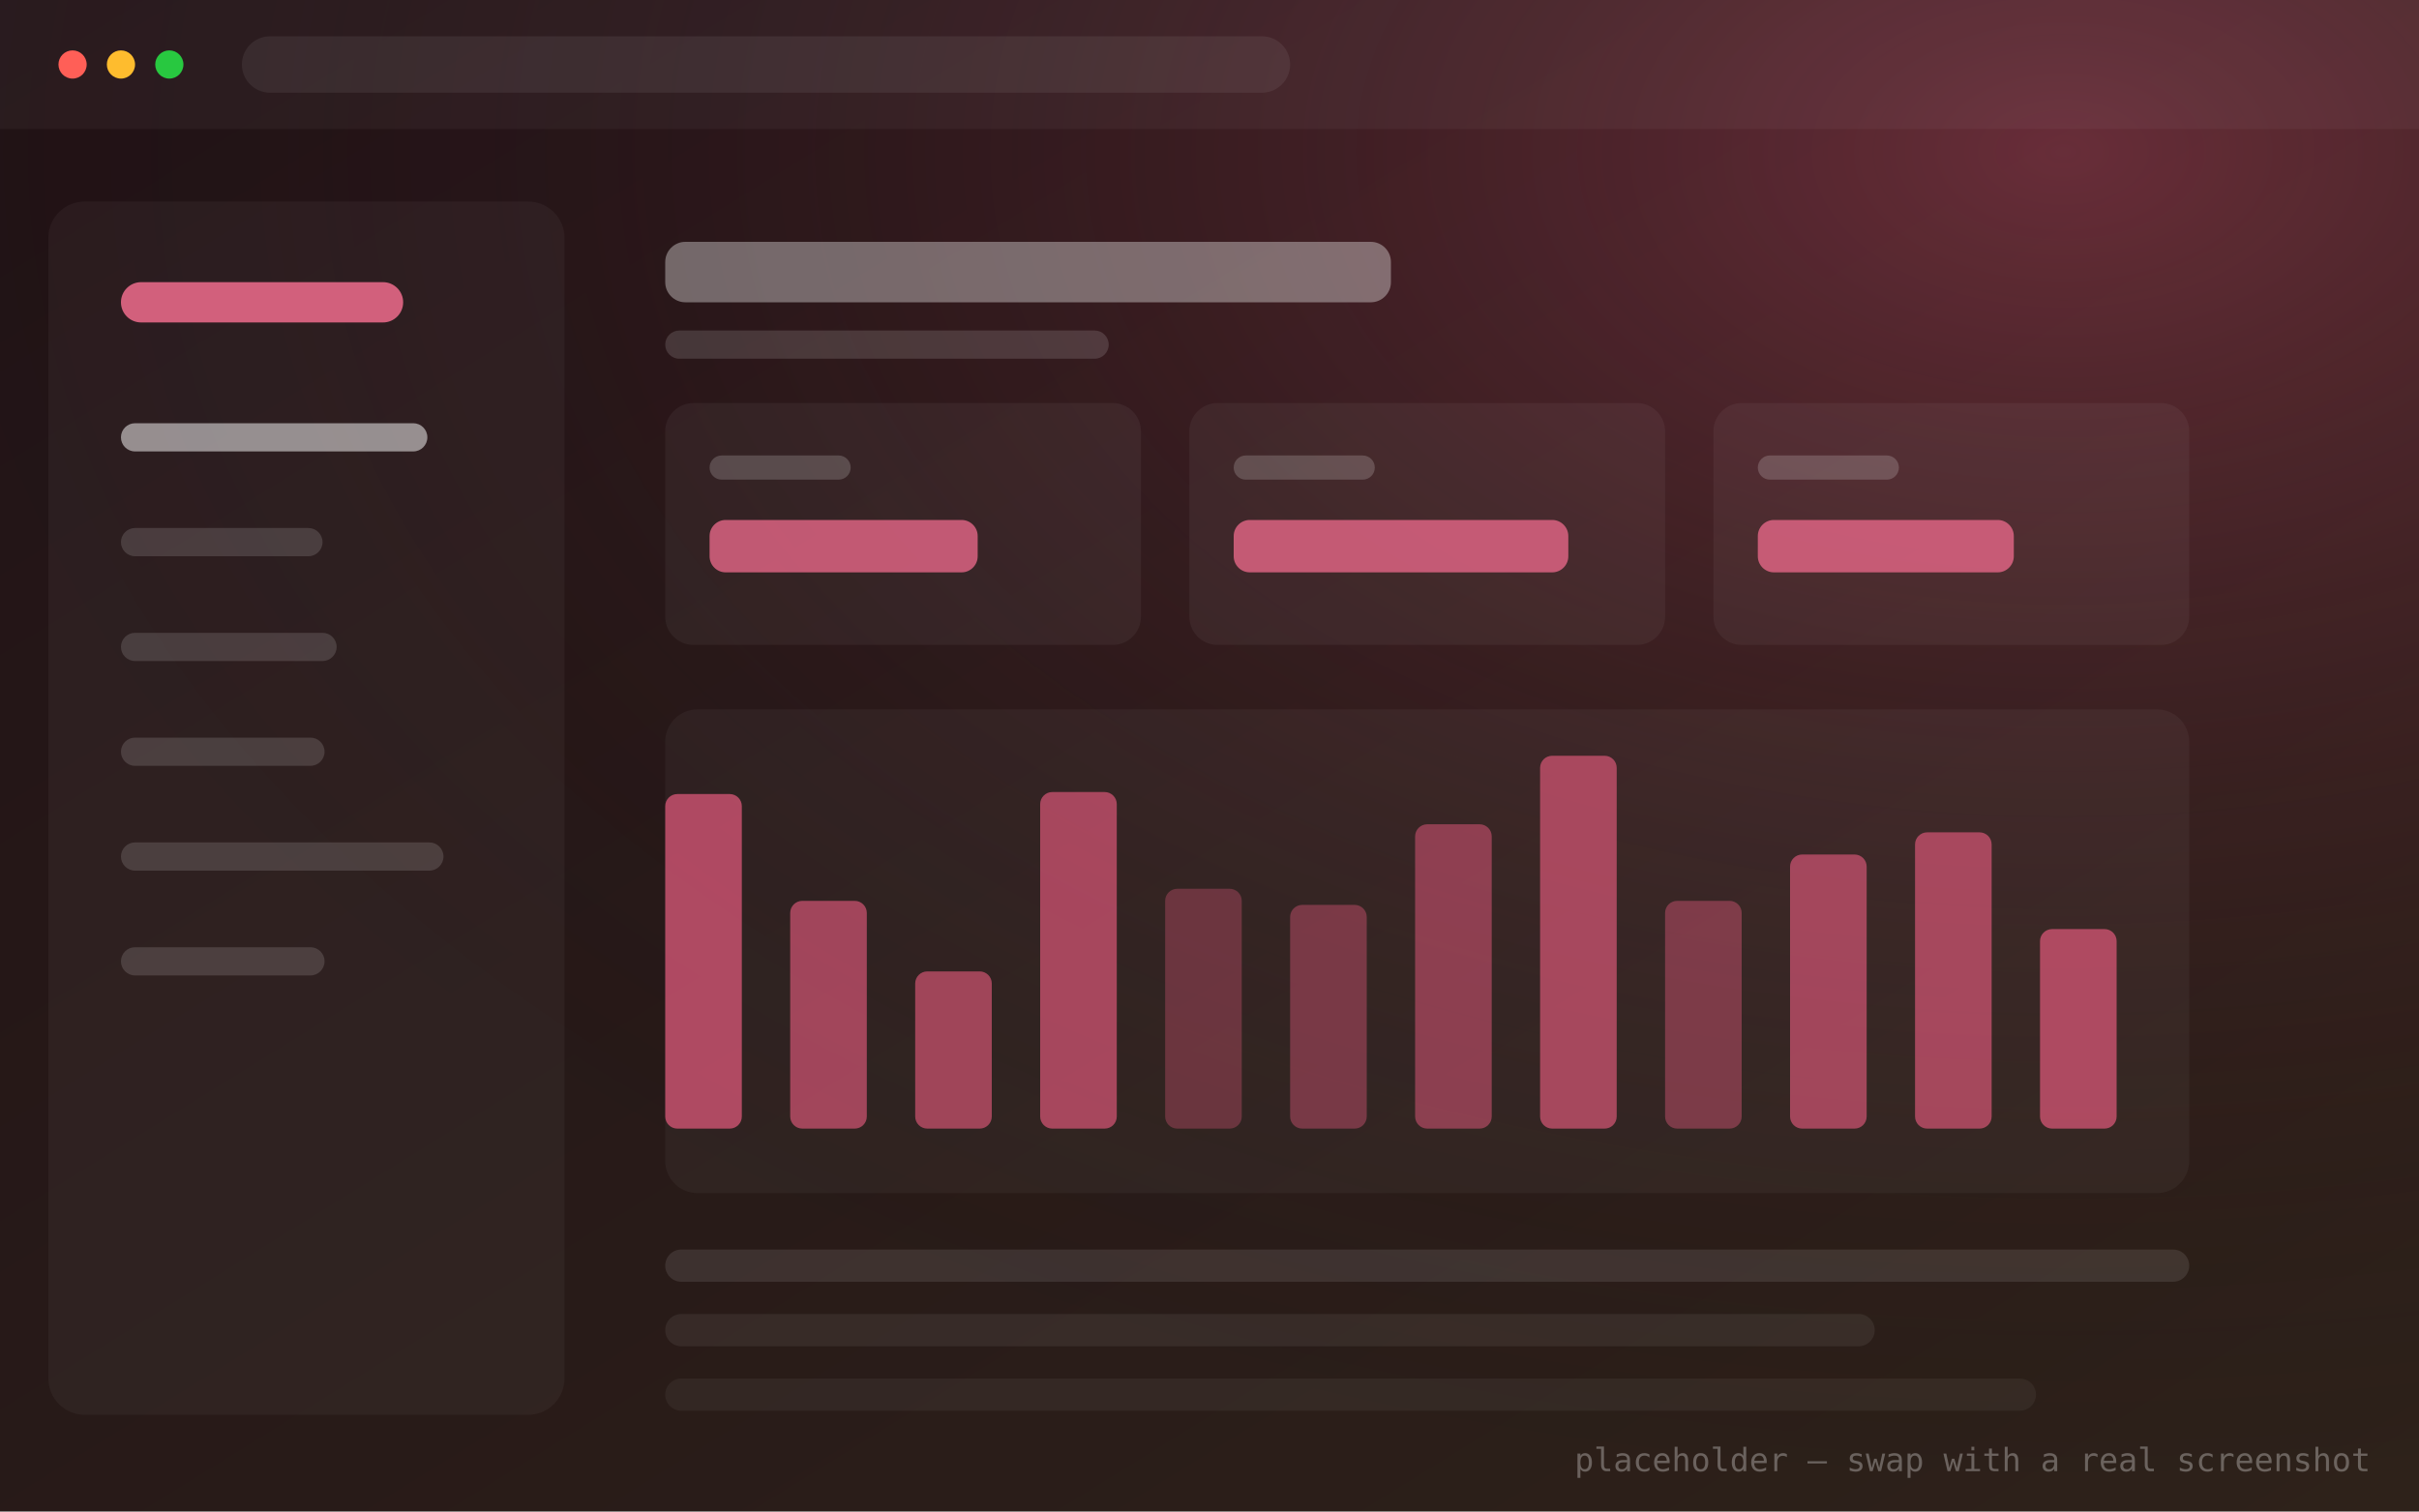
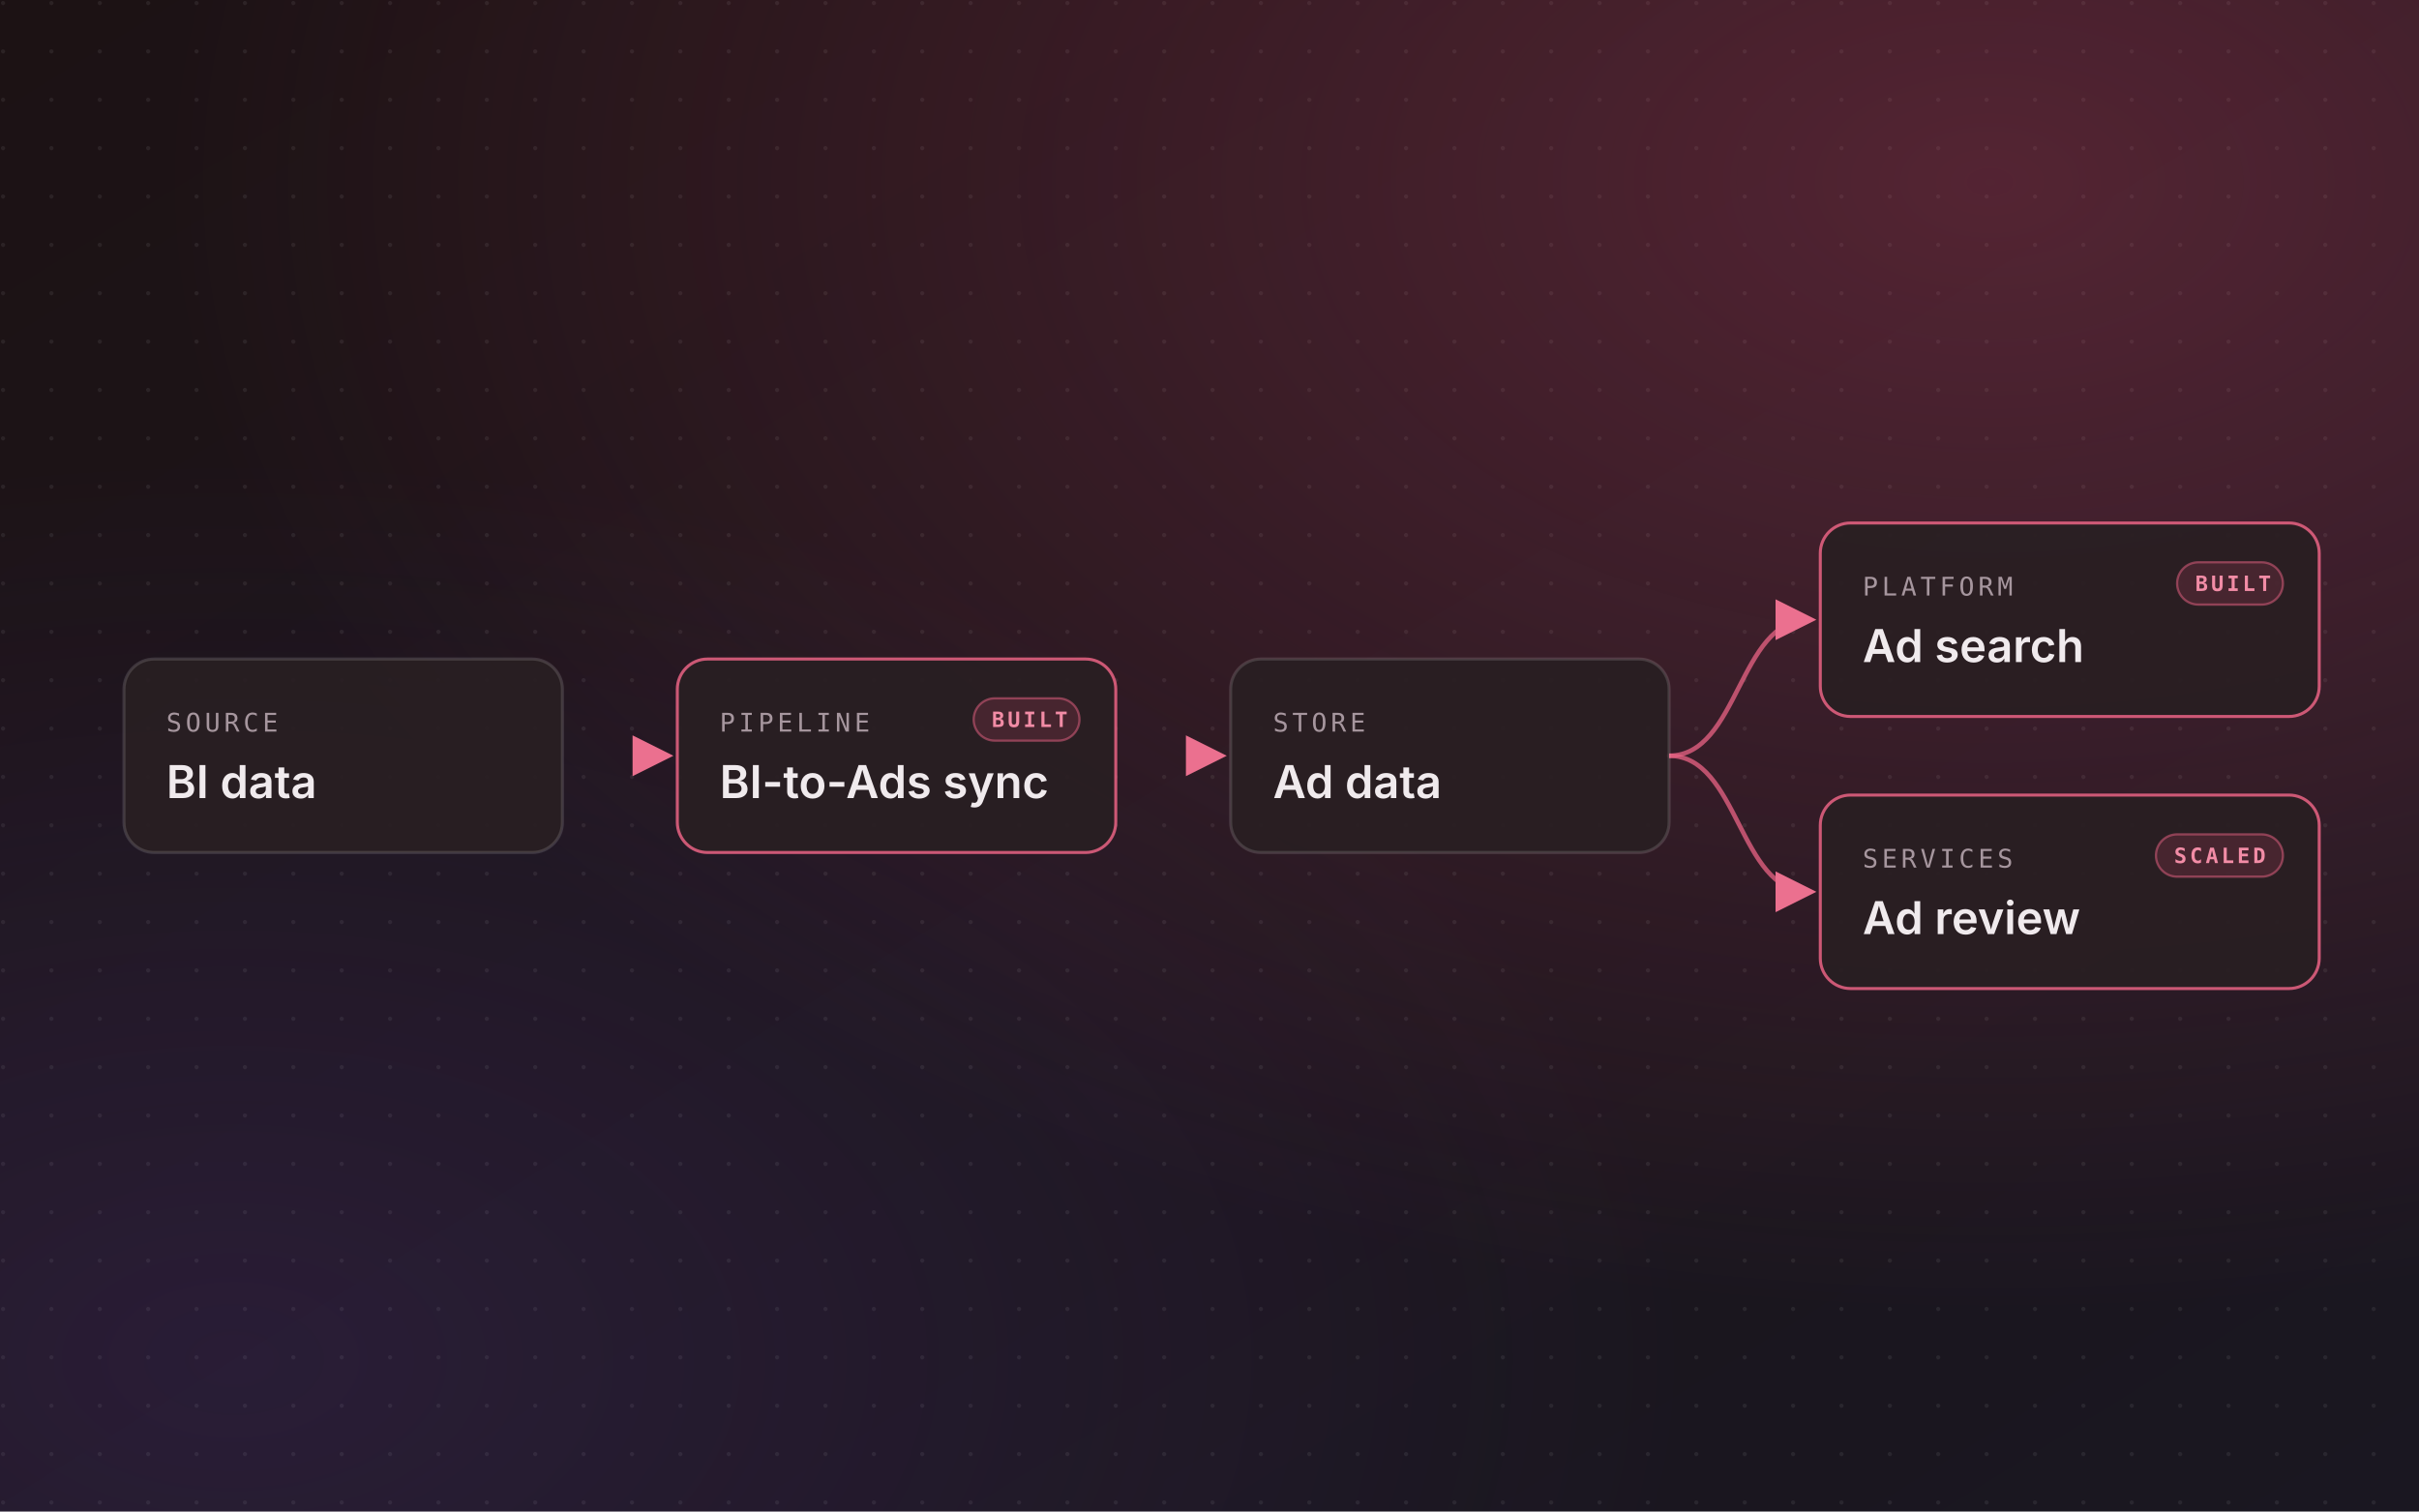
- <svg xmlns="http://www.w3.org/2000/svg" width="1200" height="750" viewBox="0 0 1200 750" role="img" aria-label="Placeholder product screenshot">
+ <svg xmlns="http://www.w3.org/2000/svg" width="1600" height="1000" viewBox="0 0 1600 1000" role="img" aria-label="Diagram: BI data flows through a BI-to-Ads sync into ad data, which feeds the ad search platform and the ad review services">
  <defs>
    <linearGradient id="bg" x1="0" y1="0" x2="1" y2="1">
-       <stop offset="0" stop-color="hsl(345 30% 10%)" />
-       <stop offset="1" stop-color="hsl(25 28% 14%)" />
+       <stop offset="0" stop-color="hsl(345 22% 9%)" />
+       <stop offset="1" stop-color="hsl(260 18% 11%)" />
    </linearGradient>
-     <radialGradient id="glow" cx="0.85" cy="0.1" r="0.9">
-       <stop offset="0" stop-color="hsl(345 70% 60% / 0.35)" />
-       <stop offset="1" stop-color="transparent" />
+     <radialGradient id="glow" cx="0.82" cy="0.12" r="0.75">
+       <stop offset="0" stop-color="hsl(345 75% 60% / 0.28)" />
+       <stop offset="1" stop-color="hsl(345 75% 60% / 0)" />
    </radialGradient>
+     <radialGradient id="glow2" cx="0.1" cy="0.9" r="0.6">
+       <stop offset="0" stop-color="hsl(260 70% 60% / 0.14)" />
+       <stop offset="1" stop-color="hsl(260 70% 60% / 0)" />
+     </radialGradient>
+     <pattern id="dots" width="32" height="32" patternUnits="userSpaceOnUse">
+       <circle cx="2" cy="2" r="1.4" fill="hsl(0 0% 100% / 0.07)" />
+     </pattern>
+     <linearGradient id="edge" x1="0" y1="0" x2="1" y2="0">
+       <stop offset="0" stop-color="hsl(345 75% 65% / 0.35)" />
+       <stop offset="1" stop-color="hsl(345 75% 65% / 0.9)" />
+     </linearGradient>
+     <marker id="arrow" viewBox="0 0 10 10" refX="8" refY="5" markerWidth="9" markerHeight="9" orient="auto-start-reverse">
+       <path d="M0 0 L10 5 L0 10 z" fill="hsl(345 75% 68%)" />
+     </marker>
+     <style>
+       .label { font: 600 30px 'Space Grotesk', Inter, ui-sans-serif, system-ui, -apple-system, 'Helvetica Neue', Arial, sans-serif; fill: hsl(330 15% 93%); }
+       .kicker { font: 500 17px 'JetBrains Mono', ui-monospace, SFMono-Regular, Menlo, monospace; letter-spacing: 2.5px; fill: hsl(330 8% 62%); }
+       .tag { font: 600 14px 'JetBrains Mono', ui-monospace, SFMono-Regular, Menlo, monospace; letter-spacing: 2px; fill: hsl(345 80% 75%); }
+       .node { fill: hsl(340 14% 14% / 0.92); stroke: hsl(0 0% 100% / 0.14); stroke-width: 2; }
+       .node.built { stroke: hsl(345 75% 65% / 0.85); }
+       .pill { fill: hsl(345 75% 60% / 0.16); stroke: hsl(345 75% 65% / 0.5); stroke-width: 1.5; }
+       .wire { fill: none; stroke: url(#edge); stroke-width: 3; stroke-linecap: round; }
+       .wire-plain { fill: none; stroke: hsl(345 75% 65% / 0.75); stroke-width: 3; stroke-linecap: round; }
+     </style>
  </defs>
-   <rect width="1200" height="750" fill="url(#bg)" />
-   <rect width="1200" height="750" fill="url(#glow)" />
-   <rect x="0" y="0" width="1200" height="64" fill="#ffffff" opacity="0.04" />
-   <circle cx="36" cy="32" r="7" fill="#ff5f57" />
-   <circle cx="60" cy="32" r="7" fill="#febc2e" />
-   <circle cx="84" cy="32" r="7" fill="#28c840" />
-   <rect x="120" y="18" width="520" height="28" rx="14" fill="#ffffff" opacity="0.07" />
-   <rect x="24" y="100" width="256" height="602" rx="18" fill="#ffffff" opacity="0.04" />
-   <rect x="60" y="140" width="140" height="20" rx="10" fill="hsl(345 70% 65% / 0.9)" />
-   <rect x="60" y="210" width="152" height="14" rx="7" fill="#ffffff" opacity="0.5" />
-   <rect x="60" y="262" width="100" height="14" rx="7" fill="#ffffff" opacity="0.14" />
-   <rect x="60" y="314" width="107" height="14" rx="7" fill="#ffffff" opacity="0.14" />
-   <rect x="60" y="366" width="101" height="14" rx="7" fill="#ffffff" opacity="0.14" />
-   <rect x="60" y="418" width="160" height="14" rx="7" fill="#ffffff" opacity="0.14" />
-   <rect x="60" y="470" width="101" height="14" rx="7" fill="#ffffff" opacity="0.14" />
-   <rect x="330" y="120" width="360" height="30" rx="10" fill="#ffffff" opacity="0.35" />
-   <rect x="330" y="164" width="220" height="14" rx="7" fill="#ffffff" opacity="0.14" />
-   <g>
-     <rect x="330" y="200" width="236" height="120" rx="14" fill="#ffffff" opacity="0.05" />
-     <rect x="352" y="226" width="70" height="12" rx="6" fill="#ffffff" opacity="0.18" />
-     <rect x="352" y="258" width="133" height="26" rx="8" fill="hsl(345 70% 65% / 0.8)" />
+   <rect width="1600" height="1000" fill="url(#bg)" />
+   <rect width="1600" height="1000" fill="url(#dots)" />
+   <rect width="1600" height="1000" fill="url(#glow)" />
+   <rect width="1600" height="1000" fill="url(#glow2)" />
+   <path class="wire" d="M372 500 H440" marker-end="url(#arrow)" />
+   <path class="wire" d="M738 500 H806" marker-end="url(#arrow)" />
+   <path class="wire-plain" d="M1104 500 C1150 500 1150 410 1196 410" marker-end="url(#arrow)" />
+   <path class="wire-plain" d="M1104 500 C1150 500 1150 590 1196 590" marker-end="url(#arrow)" />
+   <g transform="translate(82 436)">
+     <rect class="node" width="290" height="128" rx="20" />
+     <text class="kicker" x="28" y="48">SOURCE</text>
+     <text class="label" x="28" y="92">BI data</text>
  </g>
-   <g>
-     <rect x="590" y="200" width="236" height="120" rx="14" fill="#ffffff" opacity="0.05" />
-     <rect x="612" y="226" width="70" height="12" rx="6" fill="#ffffff" opacity="0.18" />
-     <rect x="612" y="258" width="166" height="26" rx="8" fill="hsl(345 70% 65% / 0.8)" />
+   <g transform="translate(448 436)">
+     <rect class="node built" width="290" height="128" rx="20" />
+     <text class="kicker" x="28" y="48">PIPELINE</text>
+     <text class="label" x="28" y="92">BI-to-Ads sync</text>
+     <rect class="pill" x="196" y="26" width="70" height="28" rx="14" />
+     <text class="tag" x="208" y="45">BUILT</text>
  </g>
-   <g>
-     <rect x="850" y="200" width="236" height="120" rx="14" fill="#ffffff" opacity="0.05" />
-     <rect x="872" y="226" width="70" height="12" rx="6" fill="#ffffff" opacity="0.18" />
-     <rect x="872" y="258" width="127" height="26" rx="8" fill="hsl(345 70% 65% / 0.8)" />
+   <g transform="translate(814 436)">
+     <rect class="node" width="290" height="128" rx="20" />
+     <text class="kicker" x="28" y="48">STORE</text>
+     <text class="label" x="28" y="92">Ad data</text>
  </g>
-   <rect x="330" y="352" width="756" height="240" rx="16" fill="#ffffff" opacity="0.04" />
-   <rect x="330" y="394" width="38" height="166" rx="6" fill="hsl(345 70% 62% / 0.718)" />
-   <rect x="392" y="447" width="38" height="113" rx="6" fill="hsl(345 70% 62% / 0.636)" />
-   <rect x="454" y="482" width="38" height="78" rx="6" fill="hsl(345 70% 62% / 0.626)" />
-   <rect x="516" y="393" width="38" height="167" rx="6" fill="hsl(345 70% 62% / 0.662)" />
-   <rect x="578" y="441" width="38" height="119" rx="6" fill="hsl(345 70% 62% / 0.322)" />
-   <rect x="640" y="449" width="38" height="111" rx="6" fill="hsl(345 70% 62% / 0.398)" />
-   <rect x="702" y="409" width="38" height="151" rx="6" fill="hsl(345 70% 62% / 0.507)" />
-   <rect x="764" y="375" width="38" height="185" rx="6" fill="hsl(345 70% 62% / 0.656)" />
-   <rect x="826" y="447" width="38" height="113" rx="6" fill="hsl(345 70% 62% / 0.412)" />
-   <rect x="888" y="424" width="38" height="136" rx="6" fill="hsl(345 70% 62% / 0.628)" />
-   <rect x="950" y="413" width="38" height="147" rx="6" fill="hsl(345 70% 62% / 0.645)" />
-   <rect x="1012" y="461" width="38" height="99" rx="6" fill="hsl(345 70% 62% / 0.693)" />
-   <rect x="330" y="620" width="756" height="16" rx="8" fill="#ffffff" opacity="0.1" />
-   <rect x="330" y="652" width="600" height="16" rx="8" fill="#ffffff" opacity="0.07" />
-   <rect x="330" y="684" width="680" height="16" rx="8" fill="#ffffff" opacity="0.05" />
-   <text x="1176" y="730" text-anchor="end" font-family="ui-monospace, monospace" font-size="16" fill="#ffffff" opacity="0.3">placeholder — swap with a real screenshot</text>
+   <g transform="translate(1204 346)">
+     <rect class="node built" width="330" height="128" rx="20" />
+     <text class="kicker" x="28" y="48">PLATFORM</text>
+     <text class="label" x="28" y="92">Ad search</text>
+     <rect class="pill" x="236" y="26" width="70" height="28" rx="14" />
+     <text class="tag" x="248" y="45">BUILT</text>
+   </g>
+   <g transform="translate(1204 526)">
+     <rect class="node built" width="330" height="128" rx="20" />
+     <text class="kicker" x="28" y="48">SERVICES</text>
+     <text class="label" x="28" y="92">Ad review</text>
+     <rect class="pill" x="222" y="26" width="84" height="28" rx="14" />
+     <text class="tag" x="234" y="45">SCALED</text>
+   </g>
</svg>
